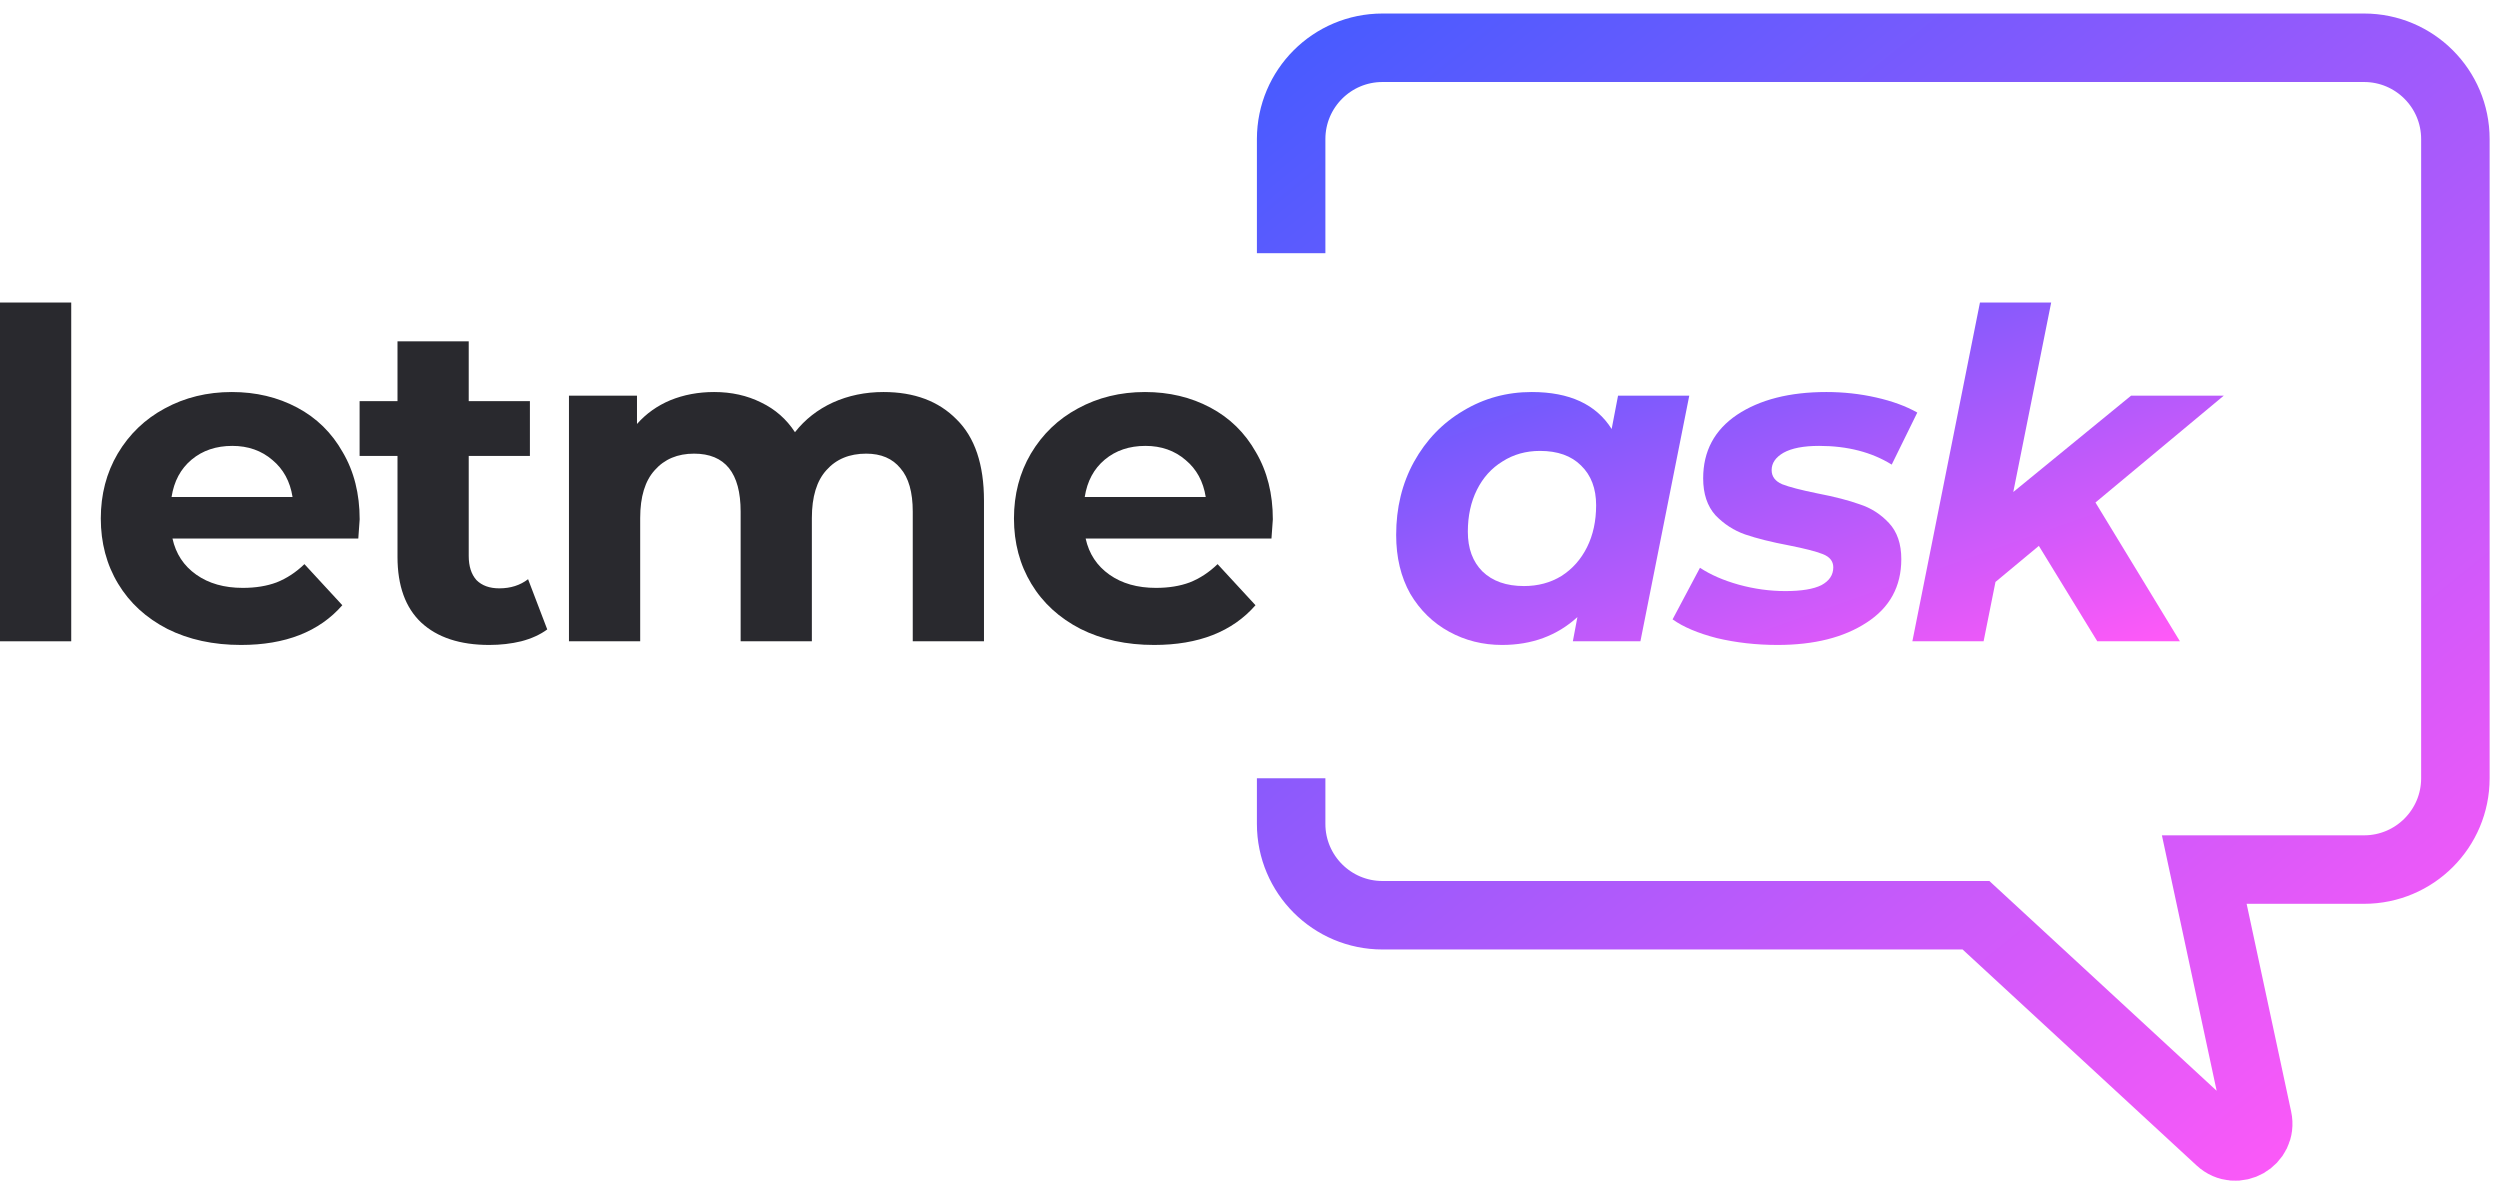
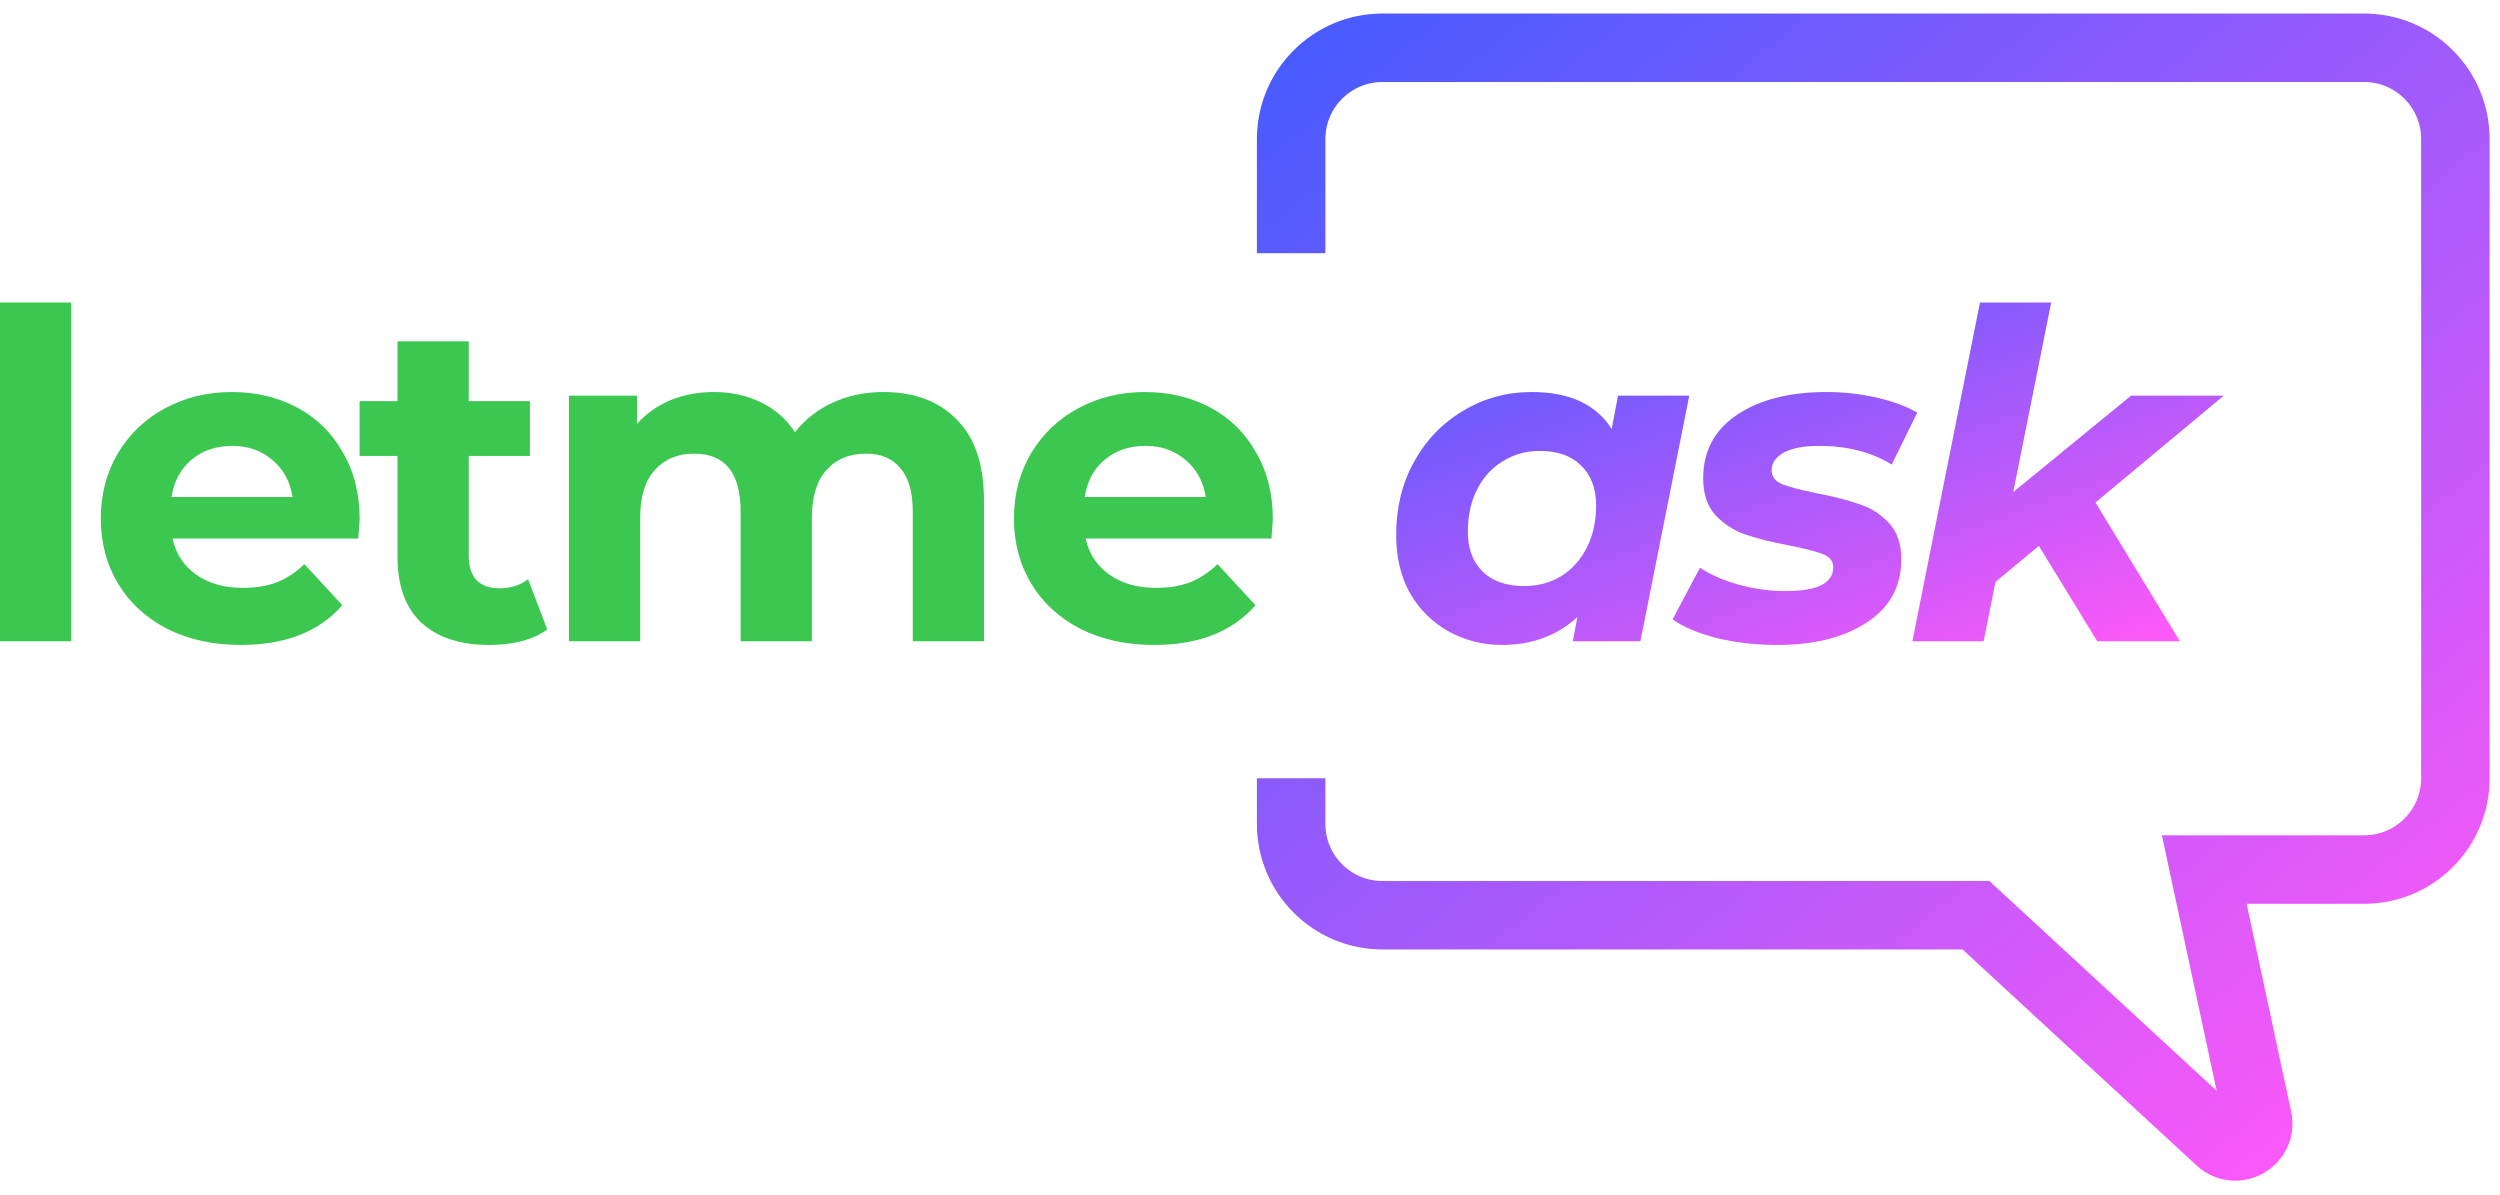
<svg xmlns="http://www.w3.org/2000/svg" width="157" height="75" viewBox="0 0 157 75" fill="none">
-   <path d="M0 18.999H4.473V40.273H0V18.999Z" fill="#29292E" />
-   <path d="M22.587 32.618C22.587 32.675 22.558 33.077 22.501 33.822H10.832C11.042 34.778 11.539 35.533 12.323 36.087C13.106 36.642 14.081 36.919 15.247 36.919C16.05 36.919 16.757 36.804 17.369 36.575C18 36.326 18.583 35.944 19.118 35.428L21.498 38.008C20.045 39.671 17.923 40.503 15.133 40.503C13.393 40.503 11.854 40.168 10.516 39.499C9.178 38.811 8.146 37.865 7.42 36.661C6.693 35.457 6.33 34.09 6.33 32.561C6.33 31.051 6.684 29.694 7.391 28.489C8.117 27.266 9.102 26.32 10.344 25.651C11.606 24.963 13.011 24.619 14.559 24.619C16.069 24.619 17.436 24.944 18.659 25.593C19.883 26.243 20.838 27.18 21.526 28.403C22.234 29.608 22.587 31.012 22.587 32.618ZM14.588 28.002C13.575 28.002 12.724 28.289 12.036 28.862C11.348 29.436 10.927 30.219 10.774 31.213H18.372C18.22 30.238 17.799 29.464 17.111 28.891C16.423 28.298 15.582 28.002 14.588 28.002Z" fill="#29292E" />
-   <path d="M34.367 39.528C33.928 39.853 33.383 40.102 32.733 40.273C32.102 40.426 31.433 40.503 30.726 40.503C28.891 40.503 27.467 40.035 26.454 39.098C25.46 38.161 24.963 36.785 24.963 34.969V28.633H22.583V25.192H24.963V21.436H29.436V25.192H33.278V28.633H29.436V34.912C29.436 35.562 29.598 36.068 29.923 36.431C30.267 36.776 30.745 36.948 31.357 36.948C32.064 36.948 32.666 36.756 33.163 36.374L34.367 39.528Z" fill="#29292E" />
-   <path d="M55.486 24.619C57.417 24.619 58.946 25.192 60.074 26.339C61.221 27.467 61.794 29.168 61.794 31.443V40.273H57.321V32.131C57.321 30.907 57.063 29.999 56.547 29.407C56.05 28.795 55.333 28.489 54.397 28.489C53.345 28.489 52.514 28.833 51.902 29.522C51.291 30.191 50.985 31.194 50.985 32.532V40.273H46.512V32.131C46.512 29.703 45.537 28.489 43.587 28.489C42.555 28.489 41.733 28.833 41.122 29.522C40.51 30.191 40.204 31.194 40.204 32.532V40.273H35.731V24.848H40.003V26.626C40.577 25.976 41.275 25.479 42.096 25.135C42.938 24.791 43.855 24.619 44.849 24.619C45.938 24.619 46.923 24.838 47.802 25.278C48.681 25.699 49.389 26.32 49.924 27.142C50.555 26.339 51.348 25.718 52.304 25.278C53.279 24.838 54.339 24.619 55.486 24.619Z" fill="#29292E" />
-   <path d="M79.934 32.618C79.934 32.675 79.906 33.077 79.848 33.822H68.179C68.389 34.778 68.886 35.533 69.67 36.087C70.454 36.642 71.428 36.919 72.594 36.919C73.397 36.919 74.104 36.804 74.716 36.575C75.347 36.326 75.93 35.944 76.465 35.428L78.845 38.008C77.392 39.671 75.27 40.503 72.48 40.503C70.74 40.503 69.201 40.168 67.864 39.499C66.525 38.811 65.493 37.865 64.767 36.661C64.041 35.457 63.677 34.09 63.677 32.561C63.677 31.051 64.031 29.694 64.738 28.489C65.465 27.266 66.449 26.32 67.692 25.651C68.953 24.963 70.358 24.619 71.906 24.619C73.416 24.619 74.783 24.944 76.006 25.593C77.23 26.243 78.185 27.18 78.874 28.403C79.581 29.608 79.934 31.012 79.934 32.618ZM71.935 28.002C70.922 28.002 70.071 28.289 69.383 28.862C68.695 29.436 68.275 30.219 68.121 31.213H75.72C75.567 30.238 75.146 29.464 74.458 28.891C73.77 28.298 72.929 28.002 71.935 28.002Z" fill="#29292E" />
+   <path d="M0 18.999H4.473V40.273H0V18.999Z" fill="#3cc751" />
+   <path d="M22.587 32.618C22.587 32.675 22.558 33.077 22.501 33.822H10.832C11.042 34.778 11.539 35.533 12.323 36.087C13.106 36.642 14.081 36.919 15.247 36.919C16.05 36.919 16.757 36.804 17.369 36.575C18 36.326 18.583 35.944 19.118 35.428L21.498 38.008C20.045 39.671 17.923 40.503 15.133 40.503C13.393 40.503 11.854 40.168 10.516 39.499C9.178 38.811 8.146 37.865 7.42 36.661C6.693 35.457 6.33 34.09 6.33 32.561C6.33 31.051 6.684 29.694 7.391 28.489C8.117 27.266 9.102 26.32 10.344 25.651C11.606 24.963 13.011 24.619 14.559 24.619C16.069 24.619 17.436 24.944 18.659 25.593C19.883 26.243 20.838 27.18 21.526 28.403C22.234 29.608 22.587 31.012 22.587 32.618ZM14.588 28.002C13.575 28.002 12.724 28.289 12.036 28.862C11.348 29.436 10.927 30.219 10.774 31.213H18.372C18.22 30.238 17.799 29.464 17.111 28.891C16.423 28.298 15.582 28.002 14.588 28.002Z" fill="#3cc751" />
+   <path d="M34.367 39.528C33.928 39.853 33.383 40.102 32.733 40.273C32.102 40.426 31.433 40.503 30.726 40.503C28.891 40.503 27.467 40.035 26.454 39.098C25.46 38.161 24.963 36.785 24.963 34.969V28.633H22.583V25.192H24.963V21.436H29.436V25.192H33.278V28.633H29.436V34.912C29.436 35.562 29.598 36.068 29.923 36.431C30.267 36.776 30.745 36.948 31.357 36.948C32.064 36.948 32.666 36.756 33.163 36.374L34.367 39.528Z" fill="#3cc751" />
+   <path d="M55.486 24.619C57.417 24.619 58.946 25.192 60.074 26.339C61.221 27.467 61.794 29.168 61.794 31.443V40.273H57.321V32.131C57.321 30.907 57.063 29.999 56.547 29.407C56.05 28.795 55.333 28.489 54.397 28.489C53.345 28.489 52.514 28.833 51.902 29.522C51.291 30.191 50.985 31.194 50.985 32.532V40.273H46.512V32.131C46.512 29.703 45.537 28.489 43.587 28.489C42.555 28.489 41.733 28.833 41.122 29.522C40.51 30.191 40.204 31.194 40.204 32.532V40.273H35.731V24.848H40.003V26.626C40.577 25.976 41.275 25.479 42.096 25.135C42.938 24.791 43.855 24.619 44.849 24.619C45.938 24.619 46.923 24.838 47.802 25.278C48.681 25.699 49.389 26.32 49.924 27.142C50.555 26.339 51.348 25.718 52.304 25.278C53.279 24.838 54.339 24.619 55.486 24.619Z" fill="#3cc751" />
+   <path d="M79.934 32.618C79.934 32.675 79.906 33.077 79.848 33.822H68.179C68.389 34.778 68.886 35.533 69.67 36.087C70.454 36.642 71.428 36.919 72.594 36.919C73.397 36.919 74.104 36.804 74.716 36.575C75.347 36.326 75.93 35.944 76.465 35.428L78.845 38.008C77.392 39.671 75.27 40.503 72.48 40.503C70.74 40.503 69.201 40.168 67.864 39.499C66.525 38.811 65.493 37.865 64.767 36.661C64.041 35.457 63.677 34.09 63.677 32.561C63.677 31.051 64.031 29.694 64.738 28.489C65.465 27.266 66.449 26.32 67.692 25.651C68.953 24.963 70.358 24.619 71.906 24.619C73.416 24.619 74.783 24.944 76.006 25.593C77.23 26.243 78.185 27.18 78.874 28.403C79.581 29.608 79.934 31.012 79.934 32.618ZM71.935 28.002C70.922 28.002 70.071 28.289 69.383 28.862C68.695 29.436 68.275 30.219 68.121 31.213H75.72C75.567 30.238 75.146 29.464 74.458 28.891C73.77 28.298 72.929 28.002 71.935 28.002Z" fill="#3cc751" />
  <path d="M106.086 24.848L103.018 40.273H98.775L99.061 38.754C97.781 39.92 96.204 40.503 94.331 40.503C93.126 40.503 92.018 40.226 91.005 39.671C89.992 39.117 89.179 38.324 88.567 37.292C87.975 36.24 87.679 35.007 87.679 33.593C87.679 31.892 88.051 30.363 88.797 29.006C89.561 27.629 90.594 26.559 91.894 25.794C93.193 25.011 94.627 24.619 96.194 24.619C98.564 24.619 100.237 25.393 101.212 26.941L101.613 24.848H106.086ZM95.707 36.804C96.586 36.804 97.37 36.594 98.058 36.173C98.746 35.734 99.281 35.132 99.664 34.367C100.046 33.602 100.237 32.723 100.237 31.729C100.237 30.678 99.922 29.846 99.291 29.235C98.679 28.623 97.819 28.317 96.71 28.317C95.831 28.317 95.047 28.537 94.359 28.977C93.671 29.397 93.136 29.99 92.754 30.754C92.371 31.519 92.18 32.398 92.18 33.392C92.18 34.444 92.486 35.275 93.098 35.887C93.728 36.498 94.598 36.804 95.707 36.804Z" fill="url(#paint0_linear)" />
  <path d="M111.632 40.503C110.294 40.503 109.023 40.359 107.819 40.073C106.634 39.767 105.707 39.375 105.038 38.897L106.758 35.657C107.427 36.097 108.239 36.451 109.195 36.718C110.17 36.986 111.145 37.12 112.119 37.12C113.133 37.12 113.888 36.995 114.385 36.747C114.882 36.479 115.13 36.106 115.13 35.629C115.13 35.246 114.91 34.969 114.471 34.797C114.031 34.625 113.324 34.444 112.349 34.252C111.24 34.042 110.323 33.813 109.596 33.564C108.889 33.316 108.268 32.914 107.733 32.36C107.217 31.787 106.959 31.012 106.959 30.038C106.959 28.336 107.666 27.008 109.08 26.052C110.514 25.096 112.387 24.619 114.7 24.619C115.77 24.619 116.812 24.733 117.825 24.963C118.838 25.192 119.698 25.508 120.406 25.909L118.8 29.177C117.538 28.394 116.019 28.002 114.241 28.002C113.266 28.002 112.521 28.145 112.005 28.432C111.508 28.719 111.259 29.082 111.259 29.522C111.259 29.923 111.479 30.219 111.919 30.41C112.358 30.582 113.094 30.774 114.127 30.984C115.216 31.194 116.105 31.424 116.793 31.672C117.5 31.901 118.112 32.293 118.628 32.847C119.144 33.402 119.402 34.157 119.402 35.113C119.402 36.833 118.676 38.161 117.223 39.098C115.79 40.035 113.926 40.503 111.632 40.503Z" fill="url(#paint1_linear)" />
  <path d="M131.595 31.557L136.899 40.273H131.71L128.04 34.281L125.316 36.546L124.57 40.273H120.097L124.341 18.999H128.814L126.434 30.898L133.831 24.848H139.652L131.595 31.557Z" fill="url(#paint2_linear)" />
  <path d="M81.084 15.902V8.734C81.084 5.567 83.652 3 86.819 3H148.463C151.63 3 154.198 5.567 154.198 8.734V48.875C154.198 52.042 151.63 54.609 148.463 54.609H138.428L141.782 70.26C142.075 71.628 140.436 72.563 139.408 71.614L124.092 57.477H86.819C83.652 57.477 81.084 54.909 81.084 51.742V48.875" stroke="url(#paint3_linear)" stroke-width="4.301" />
  <defs>
    <linearGradient id="paint0_linear" x1="87.679" y1="18.999" x2="99.758" y2="53.111" gradientUnits="userSpaceOnUse">
      <stop stop-color="#485BFF" />
      <stop offset="1" stop-color="#FF59F8" />
    </linearGradient>
    <linearGradient id="paint1_linear" x1="87.679" y1="18.999" x2="99.758" y2="53.111" gradientUnits="userSpaceOnUse">
      <stop stop-color="#485BFF" />
      <stop offset="1" stop-color="#FF59F8" />
    </linearGradient>
    <linearGradient id="paint2_linear" x1="87.679" y1="18.999" x2="99.758" y2="53.111" gradientUnits="userSpaceOnUse">
      <stop stop-color="#485BFF" />
      <stop offset="1" stop-color="#FF59F8" />
    </linearGradient>
    <linearGradient id="paint3_linear" x1="81.084" y1="3" x2="141.295" y2="77.547" gradientUnits="userSpaceOnUse">
      <stop stop-color="#485BFF" />
      <stop offset="1" stop-color="#FF59F8" />
    </linearGradient>
  </defs>
</svg>
